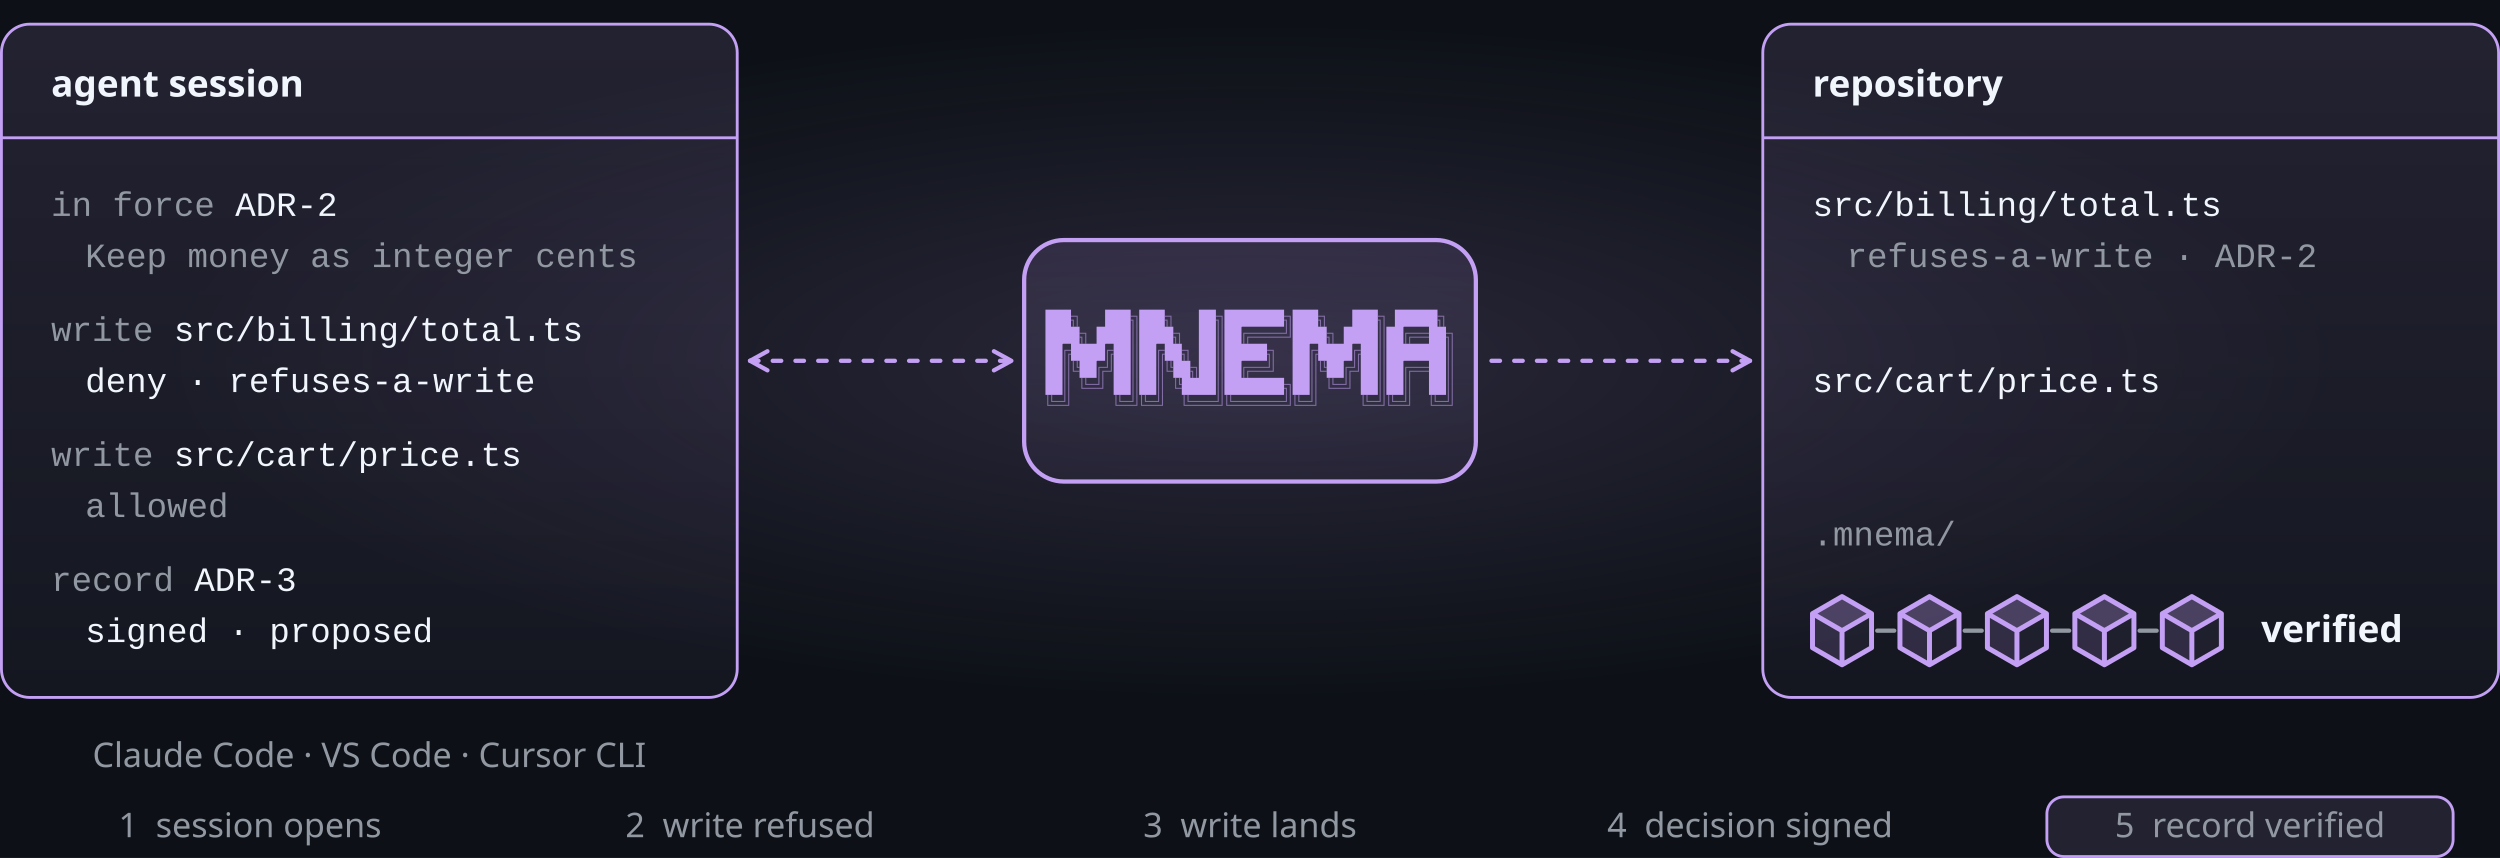
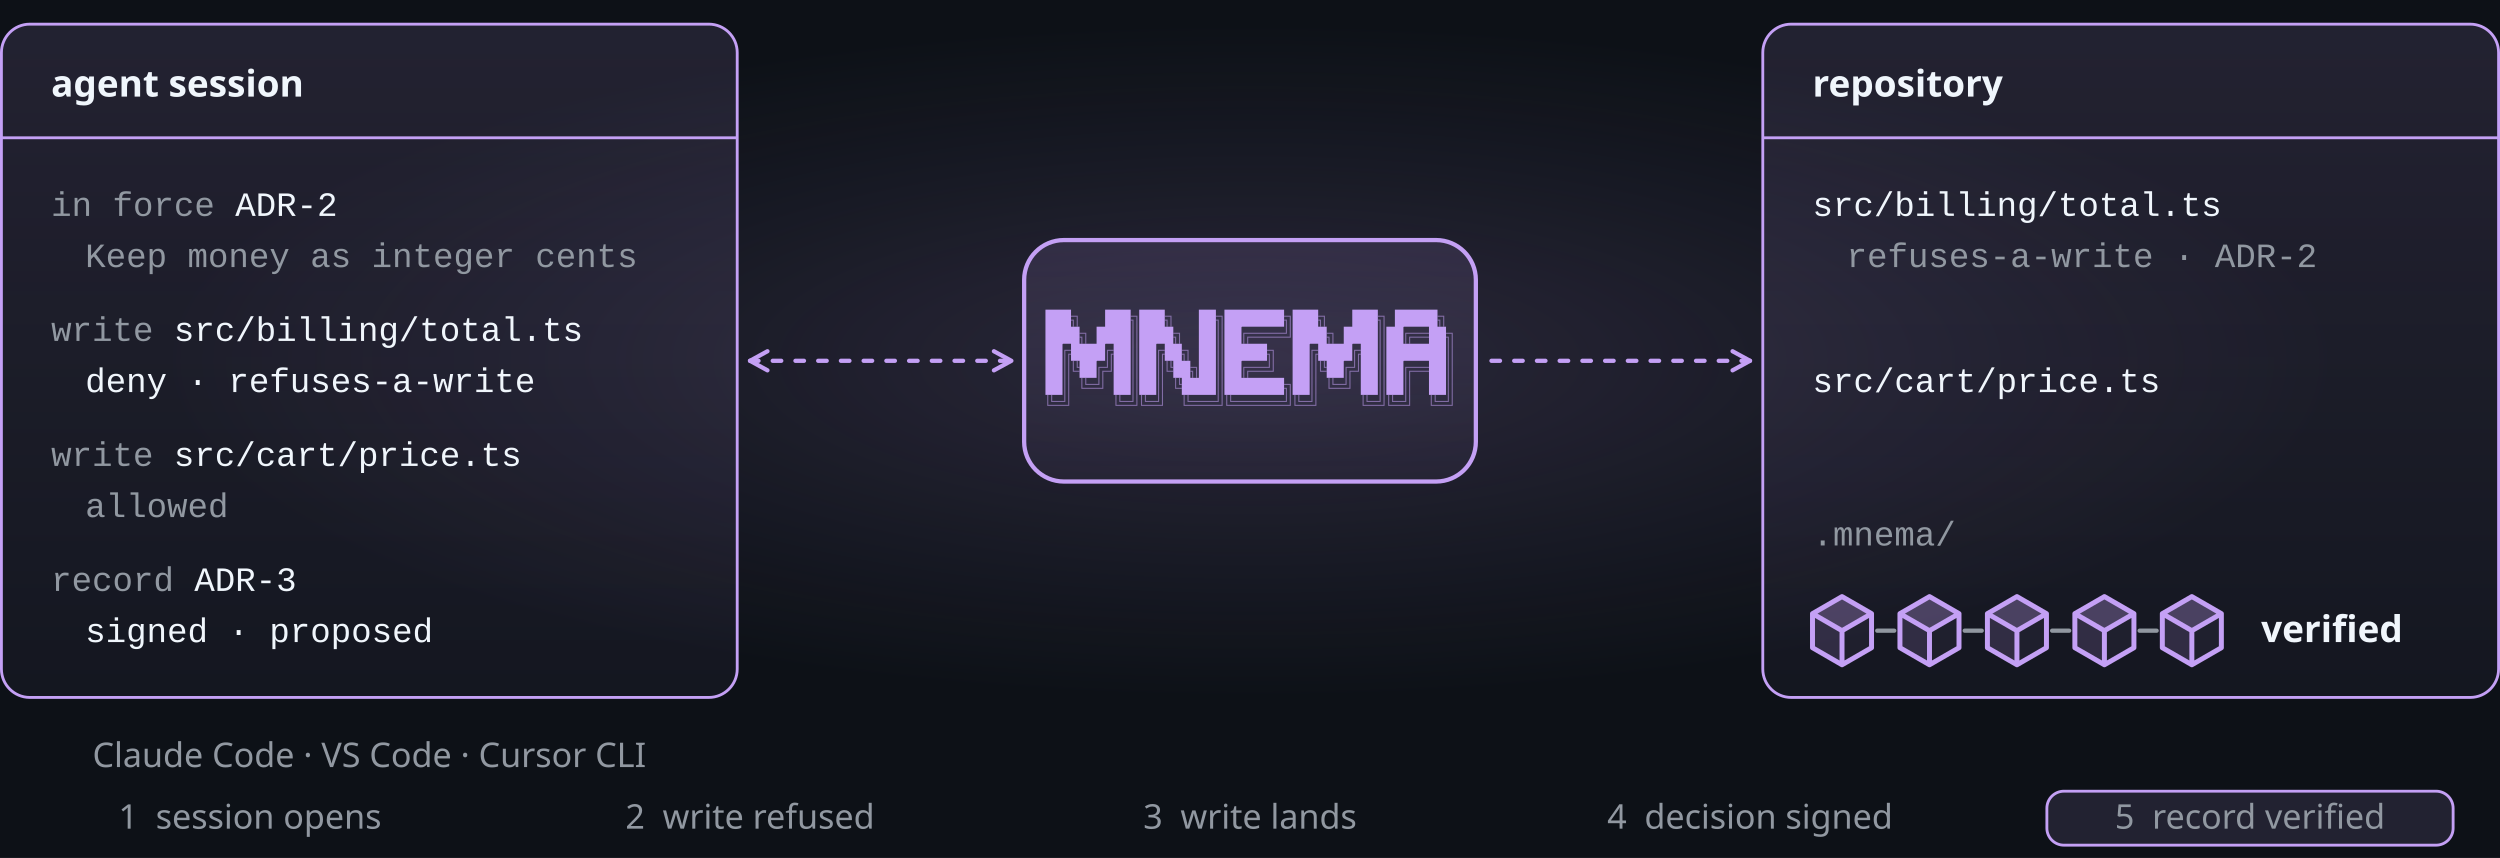
<svg xmlns="http://www.w3.org/2000/svg" width="880" height="302" viewBox="0 0 880 302" role="img" aria-label="How mnema fits: a session opens with the decisions in force, a write under a refusing rule is denied, a write elsewhere lands, a recorded decision is signed into the chain, and mnema verify checks it">
  <style>
.a{animation-duration:14s;animation-iteration-count:infinite;animation-timing-function:ease-in-out}
@keyframes k0{0%{opacity:0}8.57%{opacity:0}10.71%{opacity:1}92.86%{opacity:1}95%{opacity:0}100%{opacity:0}}
@keyframes k1{0%{opacity:0}8.57%{opacity:0}10.71%{opacity:1}92.86%{opacity:1}95%{opacity:0}100%{opacity:0}}
@keyframes k2{0%{opacity:0}8.57%{opacity:0}10.71%{opacity:1}92.86%{opacity:1}95%{opacity:0}100%{opacity:0}}
@keyframes k3{0%{opacity:0}20%{opacity:0}22.14%{opacity:1}92.86%{opacity:1}95%{opacity:0}100%{opacity:0}}
@keyframes k4{0%{opacity:0}20%{opacity:0}22.14%{opacity:1}92.86%{opacity:1}95%{opacity:0}100%{opacity:0}}
@keyframes k5{0%{opacity:0}35.71%{opacity:0}37.86%{opacity:1}92.86%{opacity:1}95%{opacity:0}100%{opacity:0}}
@keyframes k6{0%{opacity:0}42.86%{opacity:0}45%{opacity:1}92.86%{opacity:1}95%{opacity:0}100%{opacity:0}}
@keyframes k7{0%{opacity:0}42.86%{opacity:0}45%{opacity:1}92.86%{opacity:1}95%{opacity:0}100%{opacity:0}}
@keyframes k8{0%{opacity:0}55.71%{opacity:0}57.86%{opacity:1}92.86%{opacity:1}95%{opacity:0}100%{opacity:0}}
@keyframes k9{0%{opacity:0}64.29%{opacity:0}66.43%{opacity:1}92.86%{opacity:1}95%{opacity:0}100%{opacity:0}}
@keyframes k10{0%{opacity:0}64.29%{opacity:0}66.43%{opacity:1}92.86%{opacity:1}95%{opacity:0}100%{opacity:0}}
@keyframes k11{0%{opacity:0}72.86%{opacity:0}75%{opacity:1}92.86%{opacity:1}95%{opacity:0}100%{opacity:0}}
@keyframes k12{0%{opacity:0}55.71%{opacity:0}57.86%{opacity:1}60.71%{opacity:1}62.86%{opacity:0}100%{opacity:0}}
@keyframes k13{0%{opacity:0}35.71%{opacity:0}37.86%{opacity:1}92.86%{opacity:1}95%{opacity:0}100%{opacity:0}}
@keyframes k14{0%{opacity:0}78.57%{opacity:0}80.71%{opacity:1}92.86%{opacity:1}95%{opacity:0}100%{opacity:0}}
@keyframes k15{0%{opacity:0}35.71%{opacity:0}36.79%{opacity:1}40.36%{opacity:0}100%{opacity:0}}
@keyframes k16{0%{opacity:0}78.57%{opacity:0}79.64%{opacity:1}83.21%{opacity:0}100%{opacity:0}}
@keyframes k17{0%{opacity:0}79.64%{opacity:0}80.71%{opacity:1}84.29%{opacity:0}100%{opacity:0}}
@keyframes k18{0%{opacity:0}80.36%{opacity:0}81.43%{opacity:1}85%{opacity:0}100%{opacity:0}}
@keyframes k19{0%{opacity:0}81.07%{opacity:0}82.14%{opacity:1}85.71%{opacity:0}100%{opacity:0}}
@keyframes k20{0%{opacity:0}81.79%{opacity:0}82.86%{opacity:1}86.43%{opacity:0}100%{opacity:0}}
@keyframes k21{0%{opacity:0}82.5%{opacity:0}83.57%{opacity:1}87.14%{opacity:0}100%{opacity:0}}
@keyframes k22{0%{opacity:0}85.71%{opacity:0}87.86%{opacity:1}92.86%{opacity:1}95%{opacity:0}100%{opacity:0}}
@keyframes k23{0%{transform:translate(356px,127px)}2.86%{transform:translate(356px,127px)}8.57%{transform:translate(264px,127px)}9.29%{transform:translate(264px,127px)}10%{transform:translate(356px,127px)}100%{transform:translate(356px,127px)}}
@keyframes k24{0%{opacity:0}2.5%{opacity:0}3.57%{opacity:1}7.86%{opacity:1}8.93%{opacity:0}100%{opacity:0}}
@keyframes k25{0%{opacity:0}8.21%{opacity:0}9.29%{opacity:1}12.86%{opacity:0}100%{opacity:0}}
@keyframes k26{0%{transform:translate(264px,127px)}20%{transform:translate(264px,127px)}25.71%{transform:translate(356px,127px)}26.43%{transform:translate(356px,127px)}27.14%{transform:translate(264px,127px)}100%{transform:translate(264px,127px)}}
@keyframes k27{0%{opacity:0}19.64%{opacity:0}20.71%{opacity:1}25%{opacity:1}26.07%{opacity:0}100%{opacity:0}}
@keyframes k28{0%{opacity:0}25.71%{opacity:0}26.79%{opacity:1}31.07%{opacity:0}100%{opacity:0}}
@keyframes k29{0%{transform:translate(356px,127px)}30%{transform:translate(356px,127px)}35.71%{transform:translate(264px,127px)}36.43%{transform:translate(264px,127px)}37.14%{transform:translate(356px,127px)}100%{transform:translate(356px,127px)}}
@keyframes k30{0%{opacity:0}29.64%{opacity:0}30.71%{opacity:1}35%{opacity:1}36.07%{opacity:0}100%{opacity:0}}
@keyframes k31{0%{opacity:0}35.36%{opacity:0}36.43%{opacity:1}40%{opacity:0}100%{opacity:0}}
@keyframes k32{0%{transform:translate(524px,127px)}30%{transform:translate(524px,127px)}35.71%{transform:translate(616px,127px)}36.43%{transform:translate(616px,127px)}37.14%{transform:translate(524px,127px)}100%{transform:translate(524px,127px)}}
@keyframes k33{0%{opacity:0}29.64%{opacity:0}30.71%{opacity:1}35%{opacity:1}36.07%{opacity:0}100%{opacity:0}}
@keyframes k34{0%{opacity:0}35.36%{opacity:0}36.43%{opacity:1}40%{opacity:0}100%{opacity:0}}
@keyframes k35{0%{transform:translate(264px,127px)}42.86%{transform:translate(264px,127px)}48.21%{transform:translate(356px,127px)}48.93%{transform:translate(356px,127px)}49.64%{transform:translate(264px,127px)}100%{transform:translate(264px,127px)}}
@keyframes k36{0%{opacity:0}42.5%{opacity:0}43.57%{opacity:1}47.5%{opacity:1}48.57%{opacity:0}100%{opacity:0}}
@keyframes k37{0%{opacity:0}48.21%{opacity:0}49.29%{opacity:1}53.57%{opacity:0}100%{opacity:0}}
@keyframes k38{0%{transform:translate(524px,127px)}50%{transform:translate(524px,127px)}55.71%{transform:translate(616px,127px)}56.43%{transform:translate(616px,127px)}57.14%{transform:translate(524px,127px)}100%{transform:translate(524px,127px)}}
@keyframes k39{0%{opacity:0}49.64%{opacity:0}50.71%{opacity:1}55%{opacity:1}56.07%{opacity:0}100%{opacity:0}}
@keyframes k40{0%{opacity:0}55.36%{opacity:0}56.43%{opacity:1}60%{opacity:0}100%{opacity:0}}
@keyframes k41{0%{transform:translate(264px,127px)}64.29%{transform:translate(264px,127px)}70%{transform:translate(356px,127px)}70.71%{transform:translate(356px,127px)}71.43%{transform:translate(264px,127px)}100%{transform:translate(264px,127px)}}
@keyframes k42{0%{opacity:0}63.93%{opacity:0}65%{opacity:1}69.29%{opacity:1}70.36%{opacity:0}100%{opacity:0}}
@keyframes k43{0%{opacity:0}70%{opacity:0}71.07%{opacity:1}75.36%{opacity:0}100%{opacity:0}}
@keyframes k44{0%{transform:translate(524px,127px)}72.86%{transform:translate(524px,127px)}78.57%{transform:translate(616px,127px)}79.29%{transform:translate(616px,127px)}80%{transform:translate(524px,127px)}100%{transform:translate(524px,127px)}}
@keyframes k45{0%{opacity:0}72.5%{opacity:0}73.57%{opacity:1}77.86%{opacity:1}78.93%{opacity:0}100%{opacity:0}}
@keyframes k46{0%{opacity:0}78.21%{opacity:0}79.29%{opacity:1}82.86%{opacity:0}100%{opacity:0}}
@keyframes k47{0%{opacity:0}1.43%{opacity:0}3.57%{opacity:1}16.43%{opacity:1}18.57%{opacity:0}100%{opacity:0}}
@keyframes k48{0%{opacity:0}19.29%{opacity:0}21.43%{opacity:1}39.29%{opacity:1}41.43%{opacity:0}100%{opacity:0}}
@keyframes k49{0%{opacity:0}42.14%{opacity:0}44.29%{opacity:1}60.71%{opacity:1}62.86%{opacity:0}100%{opacity:0}}
@keyframes k50{0%{opacity:0}63.57%{opacity:0}65.71%{opacity:1}80%{opacity:1}82.14%{opacity:0}100%{opacity:0}}
@keyframes k51{0%{opacity:0}82.86%{opacity:0}85%{opacity:1}92.86%{opacity:1}95%{opacity:0}100%{opacity:0}}
@media (prefers-reduced-motion: reduce){.a{animation:none!important}}
</style>
  <defs>
    <radialGradient id="glow" cx="0.5" cy="0.5" r="0.5">
      <stop offset="0" stop-color="#c4a0f5" stop-opacity="0.16" />
      <stop offset="0.6" stop-color="#c4a0f5" stop-opacity="0.06" />
      <stop offset="1" stop-color="#c4a0f5" stop-opacity="0" />
    </radialGradient>
    <linearGradient id="tint" x1="0" y1="0" x2="0" y2="1">
      <stop offset="0" stop-color="#c4a0f5" stop-opacity="0.12" />
      <stop offset="1" stop-color="#c4a0f5" stop-opacity="0.04" />
    </linearGradient>
  </defs>
  <rect width="880" height="302" fill="#0d1117" />
  <ellipse cx="440" cy="127" rx="380" ry="119" fill="url(#glow)" />
  <rect x="0.5" y="8.5" width="259" height="237" rx="10" fill="url(#tint)" stroke="#c4a0f5" />
  <text x="18" y="34" font-family="-apple-system,BlinkMacSystemFont,'Segoe UI','Noto Sans',Helvetica,Arial,sans-serif" font-size="13" font-weight="600" fill="#f0f6fc">agent session</text>
  <path d="M0.5 48.5H259.5" stroke="#c4a0f5" />
  <rect x="620.5" y="8.5" width="259" height="237" rx="10" fill="url(#tint)" stroke="#c4a0f5" />
  <text x="638" y="34" font-family="-apple-system,BlinkMacSystemFont,'Segoe UI','Noto Sans',Helvetica,Arial,sans-serif" font-size="13" font-weight="600" fill="#f0f6fc">repository</text>
  <path d="M620.5 48.5H879.5" stroke="#c4a0f5" />
  <text x="130" y="270" font-family="-apple-system,BlinkMacSystemFont,'Segoe UI','Noto Sans',Helvetica,Arial,sans-serif" font-size="12" fill="#9198a1" text-anchor="middle">Claude Code · VS Code · Cursor CLI</text>
  <rect x="360.5" y="84.5" width="159" height="85" rx="14" fill="url(#tint)" stroke="#c4a0f5" stroke-width="1.5" />
  <g transform="translate(368 109) scale(0.25)">
    <path data-of="blocks" fill="#c4a0f5" d="M0 0h12.5v24.5h-12.5zM12 0h12.5v24.5h-12.5zM24 0h12v24.5h-12zM84 0h12.5v24.5h-12.5zM96 0h12.5v24.5h-12.5zM108 0h12v24.5h-12zM132 0h12.5v24.5h-12.5zM144 0h12.5v24.5h-12.5zM156 0h12v24.5h-12zM216 0h12.5v24.5h-12.5zM228 0h12v24.5h-12zM252 0h12.5v24.5h-12.5zM264 0h12.5v24.5h-12.5zM276 0h12.5v24h-12.5zM288 0h12.5v24h-12.5zM300 0h12.5v24h-12.5zM312 0h12.5v24h-12.5zM324 0h12v24h-12zM348 0h12.5v24.5h-12.5zM360 0h12.5v24.5h-12.5zM372 0h12v24.5h-12zM432 0h12.5v24.5h-12.5zM444 0h12.5v24.5h-12.5zM456 0h12v24.5h-12zM492 0h12.5v24.5h-12.5zM504 0h12.5v24h-12.5zM516 0h12.5v24h-12.5zM528 0h12.5v24h-12.5zM540 0h12v24.5h-12zM0 24h12.5v24.5h-12.5zM12 24h12.5v24.5h-12.5zM24 24h12.5v24h-12.5zM36 24h12v24.5h-12zM72 24h12.5v24.5h-12.5zM84 24h12.5v24h-12.5zM96 24h12.5v24.5h-12.5zM108 24h12v24.5h-12zM132 24h12.5v24.5h-12.5zM144 24h12.5v24.5h-12.5zM156 24h12.5v24h-12.5zM168 24h12v24.5h-12zM216 24h12.5v24.5h-12.5zM228 24h12v24.5h-12zM252 24h12.5v24.5h-12.5zM264 24h12v24.5h-12zM348 24h12.5v24.5h-12.5zM360 24h12.5v24.5h-12.5zM372 24h12.5v24h-12.5zM384 24h12v24.5h-12zM420 24h12.5v24.5h-12.5zM432 24h12.5v24h-12.5zM444 24h12.5v24.5h-12.5zM456 24h12v24.5h-12zM480 24h12.5v24.5h-12.5zM492 24h12v24.5h-12zM540 24h12.5v24.5h-12.5zM552 24h12v24.5h-12zM0 48h12.5v24.5h-12.5zM12 48h12v24.5h-12zM36 48h12.5v24h-12.5zM48 48h12.5v24.5h-12.5zM60 48h12.5v24.5h-12.5zM72 48h12v24h-12zM96 48h12.5v24.5h-12.5zM108 48h12v24.5h-12zM132 48h12.5v24.5h-12.5zM144 48h12v24.5h-12zM168 48h12.5v24h-12.5zM180 48h12v24.5h-12zM216 48h12.5v24.5h-12.5zM228 48h12v24.5h-12zM252 48h12.5v24.5h-12.5zM264 48h12.5v24.5h-12.5zM276 48h12.5v24h-12.5zM288 48h12.5v24h-12.5zM300 48h12v24h-12zM348 48h12.5v24.5h-12.5zM360 48h12v24.5h-12zM384 48h12.5v24h-12.5zM396 48h12.5v24.5h-12.5zM408 48h12.5v24.5h-12.5zM420 48h12v24h-12zM444 48h12.5v24.5h-12.5zM456 48h12v24.5h-12zM480 48h12.5v24.5h-12.5zM492 48h12.5v24.5h-12.5zM504 48h12.5v24h-12.5zM516 48h12.5v24h-12.5zM528 48h12.5v24h-12.5zM540 48h12.5v24.5h-12.5zM552 48h12v24.5h-12zM0 72h12.5v24.5h-12.5zM12 72h12v24.5h-12zM48 72h12.5v24h-12.5zM60 72h12v24h-12zM96 72h12.5v24.5h-12.5zM108 72h12v24.5h-12zM132 72h12.5v24.5h-12.5zM144 72h12v24.5h-12zM180 72h12.5v24h-12.5zM192 72h12v24.5h-12zM216 72h12.5v24.5h-12.5zM228 72h12v24.5h-12zM252 72h12.5v24.5h-12.5zM264 72h12v24.5h-12zM348 72h12.5v24.5h-12.5zM360 72h12v24.5h-12zM396 72h12.5v24h-12.5zM408 72h12v24h-12zM444 72h12.5v24.5h-12.5zM456 72h12v24.5h-12zM480 72h12.5v24.5h-12.5zM492 72h12v24.5h-12zM540 72h12.5v24.5h-12.5zM552 72h12v24.5h-12zM0 96h12.5v24h-12.5zM12 96h12v24h-12zM96 96h12.5v24h-12.5zM108 96h12v24h-12zM132 96h12.5v24h-12.5zM144 96h12v24h-12zM192 96h12.5v24h-12.5zM204 96h12.5v24h-12.5zM216 96h12.5v24h-12.5zM228 96h12v24h-12zM252 96h12.5v24h-12.5zM264 96h12.5v24h-12.5zM276 96h12.5v24h-12.5zM288 96h12.5v24h-12.5zM300 96h12.5v24h-12.5zM312 96h12.5v24h-12.5zM324 96h12v24h-12zM348 96h12.5v24h-12.5zM360 96h12v24h-12zM444 96h12.5v24h-12.5zM456 96h12v24h-12zM480 96h12.5v24h-12.5zM492 96h12v24h-12zM540 96h12.5v24h-12.5zM552 96h12v24h-12z" />
    <path data-of="lines" fill="none" stroke="#c4a0f5" stroke-opacity="0.55" stroke-width="1.5" stroke-linejoin="miter" d="M36 9.25L44.75 9.25L44.75 24M36 14.75L39.25 14.75L39.25 24M120 9.25L128.75 9.25L128.75 24M120 14.75L123.25 14.75L123.25 24M168 9.25L176.75 9.25L176.75 24M168 14.75L171.25 14.75L171.25 24M240 9.25L248.75 9.25L248.75 24M240 14.75L243.25 14.75L243.25 24M336 9.25L344.75 9.25L344.75 24M336 14.75L339.25 14.75L339.25 24M384 9.25L392.75 9.25L392.75 24M384 14.75L387.25 14.75L387.25 24M468 9.25L476.75 9.25L476.75 24M468 14.75L471.25 14.75L471.25 24M552 9.25L560.75 9.25L560.75 24M552 14.75L555.25 14.75L555.25 24M48 33.25L56.75 33.25L56.75 48M48 38.75L51.25 38.75L51.25 48M123.25 24L123.25 48M128.75 24L128.75 48M180 33.25L188.75 33.25L188.75 48M180 38.75L183.25 38.75L183.25 48M243.25 24L243.25 48M248.75 24L248.75 48M288 33.25L279.25 33.25L279.25 48M288 38.75L284.75 38.75L284.75 48M288 33.25L300 33.25M288 38.75L300 38.75M300 33.25L312 33.25M300 38.75L312 38.75M312 33.25L324 33.25M312 38.75L324 38.75M324 33.25L336 33.25M324 38.75L336 38.75M344.75 24L344.75 38.75L336 38.75M339.25 24L339.25 33.25L336 33.25M396 33.25L404.75 33.25L404.75 48M396 38.75L399.25 38.75L399.25 48M471.25 24L471.25 48M476.75 24L476.75 48M516 33.25L507.25 33.25L507.25 48M516 38.75L512.75 38.75L512.75 48M516 33.25L528 33.25M516 38.75L528 38.75M528 33.25L540 33.25M528 38.75L540 38.75M564 33.25L572.75 33.25L572.75 48M564 38.75L567.25 38.75L567.25 48M36 57.25L27.25 57.25L27.25 72M36 62.75L32.75 62.75L32.75 72M96 57.25L87.25 57.25L87.25 72M96 62.75L92.75 62.75L92.75 72M123.25 48L123.25 72M128.75 48L128.75 72M168 57.25L159.25 57.25L159.25 72M168 62.75L164.75 62.75L164.75 72M192 57.25L200.75 57.25L200.75 72M192 62.75L195.25 62.75L195.25 72M243.25 48L243.25 72M248.75 48L248.75 72M312 57.25L320.75 57.25L320.75 72M312 62.75L315.25 62.75L315.25 72M384 57.25L375.25 57.25L375.25 72M384 62.75L380.75 62.75L380.75 72M444 57.25L435.25 57.25L435.25 72M444 62.75L440.75 62.75L440.75 72M471.25 48L471.25 72M476.75 48L476.75 72M567.25 48L567.25 72M572.75 48L572.75 72M27.25 72L27.25 96M32.75 72L32.75 96M39.25 72L39.25 86.75L48 86.75M44.75 72L44.75 81.25L48 81.25M84 81.25L75.25 81.25L75.25 96M84 86.75L80.75 86.75L80.75 96M92.75 72L92.75 86.75L84 86.75M87.25 72L87.25 81.25L84 81.25M123.25 72L123.25 96M128.75 72L128.75 96M159.25 72L159.25 96M164.75 72L164.75 96M171.25 72L171.25 86.75L180 86.75M176.75 72L176.75 81.25L180 81.25M204 81.25L212.75 81.25L212.75 96M204 86.75L207.25 86.75L207.25 96M243.25 72L243.25 96M248.75 72L248.75 96M288 81.25L279.25 81.25L279.25 96M288 86.75L284.75 86.75L284.75 96M288 81.25L300 81.25M288 86.75L300 86.75M300 81.25L312 81.25M300 86.75L312 86.75M320.75 72L320.75 86.75L312 86.75M315.25 72L315.25 81.25L312 81.25M375.25 72L375.25 96M380.75 72L380.75 96M387.25 72L387.25 86.75L396 86.75M392.75 72L392.75 81.25L396 81.25M432 81.25L423.25 81.25L423.25 96M432 86.75L428.75 86.75L428.75 96M440.75 72L440.75 86.75L432 86.75M435.25 72L435.25 81.25L432 81.25M471.25 72L471.25 96M476.75 72L476.75 96M516 81.25L507.25 81.25L507.25 96M516 86.75L512.75 86.75L512.75 96M516 81.25L528 81.25M516 86.75L528 86.75M528 81.25L540 81.25M528 86.75L540 86.75M567.25 72L567.25 96M572.75 72L572.75 96M27.25 96L27.25 120M32.75 96L32.75 120M51.25 96L51.25 110.75L60 110.75M56.75 96L56.75 105.25L60 105.25M60 105.25L72 105.25M60 110.75L72 110.75M80.75 96L80.75 110.75L72 110.75M75.25 96L75.25 105.25L72 105.25M123.25 96L123.25 120M128.75 96L128.75 120M159.25 96L159.25 120M164.75 96L164.75 120M183.25 96L183.25 110.75L192 110.75M188.75 96L188.75 105.25L192 105.25M243.25 96L243.25 120M248.75 96L248.75 120M336 105.25L344.75 105.25L344.75 120M336 110.75L339.25 110.75L339.25 120M375.25 96L375.25 120M380.75 96L380.75 120M399.25 96L399.25 110.75L408 110.75M404.75 96L404.75 105.25L408 105.25M408 105.25L420 105.25M408 110.75L420 110.75M428.75 96L428.75 110.75L420 110.75M423.25 96L423.25 105.25L420 105.25M471.25 96L471.25 120M476.75 96L476.75 120M507.25 96L507.25 120M512.75 96L512.75 120M567.25 96L567.25 120M572.75 96L572.75 120M3.25 120L3.25 134.75L12 134.75M8.75 120L8.75 129.25L12 129.25M12 129.25L24 129.25M12 134.75L24 134.75M32.75 120L32.75 134.75L24 134.75M27.25 120L27.25 129.25L24 129.25M99.25 120L99.25 134.75L108 134.75M104.75 120L104.75 129.25L108 129.25M108 129.25L120 129.25M108 134.75L120 134.75M128.75 120L128.75 134.75L120 134.75M123.25 120L123.25 129.25L120 129.25M135.25 120L135.25 134.75L144 134.75M140.75 120L140.75 129.25L144 129.25M144 129.25L156 129.25M144 134.75L156 134.75M164.75 120L164.75 134.75L156 134.75M159.25 120L159.25 129.25L156 129.25M195.25 120L195.25 134.75L204 134.75M200.75 120L200.75 129.25L204 129.25M204 129.25L216 129.25M204 134.75L216 134.75M216 129.25L228 129.25M216 134.75L228 134.75M228 129.25L240 129.25M228 134.75L240 134.75M248.75 120L248.75 134.75L240 134.75M243.25 120L243.25 129.25L240 129.25M255.25 120L255.25 134.75L264 134.75M260.75 120L260.75 129.25L264 129.25M264 129.25L276 129.25M264 134.75L276 134.75M276 129.25L288 129.25M276 134.75L288 134.75M288 129.25L300 129.25M288 134.75L300 134.75M300 129.25L312 129.25M300 134.75L312 134.75M312 129.25L324 129.25M312 134.75L324 134.75M324 129.25L336 129.25M324 134.75L336 134.75M344.75 120L344.75 134.75L336 134.75M339.25 120L339.25 129.25L336 129.25M351.25 120L351.25 134.75L360 134.75M356.75 120L356.75 129.25L360 129.25M360 129.25L372 129.25M360 134.75L372 134.75M380.75 120L380.75 134.75L372 134.75M375.25 120L375.25 129.25L372 129.25M447.25 120L447.25 134.75L456 134.75M452.75 120L452.75 129.25L456 129.25M456 129.25L468 129.25M456 134.75L468 134.75M476.75 120L476.75 134.75L468 134.75M471.25 120L471.25 129.25L468 129.25M483.25 120L483.25 134.75L492 134.75M488.75 120L488.75 129.25L492 129.25M492 129.25L504 129.25M492 134.75L504 134.75M512.75 120L512.75 134.75L504 134.75M507.25 120L507.25 129.25L504 129.25M543.25 120L543.25 134.75L552 134.75M548.75 120L548.75 129.25L552 129.25M552 129.25L564 129.25M552 134.75L564 134.75M572.75 120L572.75 134.75L564 134.75M567.25 120L567.25 129.25L564 129.25" />
  </g>
  <path d="M264 127L356 127" fill="none" stroke="#c4a0f5" stroke-dasharray="3 5" stroke-linecap="round" stroke-width="1.5" />
  <path d="M349.86 123.64L356 127L349.86 130.36M270.14 130.36L264 127L270.14 123.64" fill="none" stroke="#c4a0f5" stroke-width="1.5" stroke-linecap="round" stroke-linejoin="round" />
  <path d="M616 127L524 127" fill="none" stroke="#c4a0f5" stroke-dasharray="3 5" stroke-linecap="round" stroke-width="1.5" />
  <path d="M609.86 123.64L616 127L609.86 130.36" fill="none" stroke="#c4a0f5" stroke-width="1.5" stroke-linecap="round" stroke-linejoin="round" />
  <text class="a" style="animation-name:k0" x="18" y="76" font-family="ui-monospace,SFMono-Regular,'SF Mono',Menlo,Consolas,'Liberation Mono',monospace" font-size="12" fill="#9198a1">in force</text>
  <text class="a" style="animation-name:k1" x="82.8" y="76" font-family="ui-monospace,SFMono-Regular,'SF Mono',Menlo,Consolas,'Liberation Mono',monospace" font-size="12" fill="#f0f6fc">ADR-2</text>
  <text class="a" style="animation-name:k2" x="30" y="94" font-family="ui-monospace,SFMono-Regular,'SF Mono',Menlo,Consolas,'Liberation Mono',monospace" font-size="12" fill="#9198a1">Keep money as integer cents</text>
  <text class="a" style="animation-name:k3" x="18" y="120" font-family="ui-monospace,SFMono-Regular,'SF Mono',Menlo,Consolas,'Liberation Mono',monospace" font-size="12" fill="#9198a1">write</text>
  <text class="a" style="animation-name:k4" x="61.2" y="120" font-family="ui-monospace,SFMono-Regular,'SF Mono',Menlo,Consolas,'Liberation Mono',monospace" font-size="12" fill="#f0f6fc">src/billing/total.ts</text>
  <text class="a" style="animation-name:k5" x="30" y="138" font-family="ui-monospace,SFMono-Regular,'SF Mono',Menlo,Consolas,'Liberation Mono',monospace" font-size="12" fill="#f0f6fc">deny · refuses-a-write</text>
  <text class="a" style="animation-name:k6" x="18" y="164" font-family="ui-monospace,SFMono-Regular,'SF Mono',Menlo,Consolas,'Liberation Mono',monospace" font-size="12" fill="#9198a1">write</text>
  <text class="a" style="animation-name:k7" x="61.2" y="164" font-family="ui-monospace,SFMono-Regular,'SF Mono',Menlo,Consolas,'Liberation Mono',monospace" font-size="12" fill="#f0f6fc">src/cart/price.ts</text>
  <text class="a" style="animation-name:k8" x="30" y="182" font-family="ui-monospace,SFMono-Regular,'SF Mono',Menlo,Consolas,'Liberation Mono',monospace" font-size="12" fill="#9198a1">allowed</text>
  <text class="a" style="animation-name:k9" x="18" y="208" font-family="ui-monospace,SFMono-Regular,'SF Mono',Menlo,Consolas,'Liberation Mono',monospace" font-size="12" fill="#9198a1">record</text>
  <text class="a" style="animation-name:k10" x="68.4" y="208" font-family="ui-monospace,SFMono-Regular,'SF Mono',Menlo,Consolas,'Liberation Mono',monospace" font-size="12" fill="#f0f6fc">ADR-3</text>
  <text class="a" style="animation-name:k11" x="30" y="226" font-family="ui-monospace,SFMono-Regular,'SF Mono',Menlo,Consolas,'Liberation Mono',monospace" font-size="12" fill="#f0f6fc">signed · proposed</text>
  <text x="638" y="76" font-family="ui-monospace,SFMono-Regular,'SF Mono',Menlo,Consolas,'Liberation Mono',monospace" font-size="12" fill="#f0f6fc">src/billing/total.ts</text>
  <text x="650" y="94" font-family="ui-monospace,SFMono-Regular,'SF Mono',Menlo,Consolas,'Liberation Mono',monospace" font-size="12" fill="#9198a1">refuses-a-write · ADR-2</text>
  <rect class="a" style="animation-name:k12" opacity="0" x="630" y="122" width="240" height="24" rx="6" fill="#c4a0f5" fill-opacity="0.16" stroke="#c4a0f5" stroke-opacity="0.7" />
  <text x="638" y="138" font-family="ui-monospace,SFMono-Regular,'SF Mono',Menlo,Consolas,'Liberation Mono',monospace" font-size="12" fill="#f0f6fc">src/cart/price.ts</text>
  <text x="638" y="192" font-family="ui-monospace,SFMono-Regular,'SF Mono',Menlo,Consolas,'Liberation Mono',monospace" font-size="12" fill="#9198a1">.mnema/</text>
  <path d="M648.39 210L658.78 216L648.39 222L638 216z" fill="#c4a0f5" fill-opacity="0.3" />
  <path d="M638 216L648.39 222L648.39 234L638 228z" fill="#c4a0f5" fill-opacity="0.16" />
  <path d="M648.39 222L658.78 216L658.78 228L648.39 234z" fill="#c4a0f5" fill-opacity="0.06" />
  <path d="M648.39 210L658.78 216L658.78 228L648.39 234L638 228L638 216zM638 216L648.39 222L658.78 216M648.39 222V234" fill="none" stroke="#c4a0f5" stroke-width="1.75" stroke-linejoin="round" />
  <path d="M660.78 222H666.78" stroke="#9198a1" stroke-width="1.5" stroke-linecap="round" />
  <path d="M679.18 210L689.57 216L679.18 222L668.78 216z" fill="#c4a0f5" fill-opacity="0.3" />
  <path d="M668.78 216L679.18 222L679.18 234L668.78 228z" fill="#c4a0f5" fill-opacity="0.16" />
  <path d="M679.18 222L689.57 216L689.57 228L679.18 234z" fill="#c4a0f5" fill-opacity="0.06" />
  <path d="M679.18 210L689.57 216L689.57 228L679.18 234L668.78 228L668.78 216zM668.78 216L679.18 222L689.57 216M679.18 222V234" fill="none" stroke="#c4a0f5" stroke-width="1.75" stroke-linejoin="round" />
  <path d="M691.57 222H697.57" stroke="#9198a1" stroke-width="1.5" stroke-linecap="round" />
  <path d="M709.96 210L720.35 216L709.96 222L699.57 216z" fill="#c4a0f5" fill-opacity="0.3" />
  <path d="M699.57 216L709.96 222L709.96 234L699.57 228z" fill="#c4a0f5" fill-opacity="0.16" />
  <path d="M709.96 222L720.35 216L720.35 228L709.96 234z" fill="#c4a0f5" fill-opacity="0.06" />
  <path d="M709.96 210L720.35 216L720.35 228L709.96 234L699.57 228L699.57 216zM699.57 216L709.96 222L720.35 216M709.96 222V234" fill="none" stroke="#c4a0f5" stroke-width="1.75" stroke-linejoin="round" />
  <g class="a" style="animation-name:k13">
    <path d="M722.35 222H728.35" stroke="#9198a1" stroke-width="1.5" stroke-linecap="round" />
    <path d="M740.75 210L751.14 216L740.75 222L730.35 216z" fill="#c4a0f5" fill-opacity="0.3" />
    <path d="M730.35 216L740.75 222L740.75 234L730.35 228z" fill="#c4a0f5" fill-opacity="0.16" />
    <path d="M740.75 222L751.14 216L751.14 228L740.75 234z" fill="#c4a0f5" fill-opacity="0.06" />
    <path d="M740.75 210L751.14 216L751.14 228L740.75 234L730.35 228L730.35 216zM730.35 216L740.75 222L751.14 216M740.75 222V234" fill="none" stroke="#c4a0f5" stroke-width="1.75" stroke-linejoin="round" />
  </g>
  <g class="a" style="animation-name:k14">
    <path d="M753.14 222H759.14" stroke="#9198a1" stroke-width="1.5" stroke-linecap="round" />
    <path d="M771.53 210L781.92 216L771.53 222L761.14 216z" fill="#c4a0f5" fill-opacity="0.3" />
    <path d="M761.14 216L771.53 222L771.53 234L761.14 228z" fill="#c4a0f5" fill-opacity="0.16" />
    <path d="M771.53 222L781.92 216L781.92 228L771.53 234z" fill="#c4a0f5" fill-opacity="0.06" />
    <path d="M771.53 210L781.92 216L781.92 228L771.53 234L761.14 228L761.14 216zM761.14 216L771.53 222L781.92 216M771.53 222V234" fill="none" stroke="#c4a0f5" stroke-width="1.75" stroke-linejoin="round" />
  </g>
  <path class="a" style="animation-name:k15" opacity="0" d="M740.75 210L751.14 216L751.14 228L740.75 234L730.35 228L730.35 216z" fill="#c4a0f5" fill-opacity="0.85" />
  <path class="a" style="animation-name:k16" opacity="0" d="M771.53 210L781.92 216L781.92 228L771.53 234L761.14 228L761.14 216z" fill="#c4a0f5" fill-opacity="0.85" />
  <path class="a" style="animation-name:k17" opacity="0" d="M648.39 210L658.78 216L658.78 228L648.39 234L638 228L638 216z" fill="#c4a0f5" fill-opacity="0.85" />
  <path class="a" style="animation-name:k18" opacity="0" d="M679.18 210L689.57 216L689.57 228L679.18 234L668.78 228L668.78 216z" fill="#c4a0f5" fill-opacity="0.85" />
  <path class="a" style="animation-name:k19" opacity="0" d="M709.96 210L720.35 216L720.35 228L709.96 234L699.57 228L699.57 216z" fill="#c4a0f5" fill-opacity="0.85" />
  <path class="a" style="animation-name:k20" opacity="0" d="M740.75 210L751.14 216L751.14 228L740.75 234L730.35 228L730.35 216z" fill="#c4a0f5" fill-opacity="0.85" />
  <path class="a" style="animation-name:k21" opacity="0" d="M771.53 210L781.92 216L781.92 228L771.53 234L761.14 228L761.14 216z" fill="#c4a0f5" fill-opacity="0.85" />
  <text class="a" style="animation-name:k22" x="795.92" y="226" font-family="-apple-system,BlinkMacSystemFont,'Segoe UI','Noto Sans',Helvetica,Arial,sans-serif" font-size="13" font-weight="600" fill="#f0f6fc">verified</text>
  <g class="a" style="animation-name:k23,k24" opacity="0">
    <circle r="8" fill="#c4a0f5" fill-opacity="0.22" />
    <circle r="4" fill="#c4a0f5" />
  </g>
  <rect class="a" style="animation-name:k25" opacity="0" x="1.5" y="9.5" width="257" height="235" rx="9" fill="none" stroke="#c4a0f5" stroke-width="3" />
  <g class="a" style="animation-name:k26,k27" opacity="0">
    <circle r="8" fill="#c4a0f5" fill-opacity="0.22" />
    <circle r="4" fill="#c4a0f5" />
  </g>
  <rect class="a" style="animation-name:k28" opacity="0" x="354.5" y="78.5" width="171" height="97" rx="19" fill="none" stroke="#c4a0f5" stroke-width="2" />
  <g class="a" style="animation-name:k29,k30" opacity="0">
    <circle r="8" fill="#c4a0f5" fill-opacity="0.22" />
    <circle r="4" fill="#c4a0f5" />
  </g>
  <rect class="a" style="animation-name:k31" opacity="0" x="1.5" y="9.5" width="257" height="235" rx="9" fill="none" stroke="#c4a0f5" stroke-width="3" />
  <g class="a" style="animation-name:k32,k33" opacity="0">
    <circle r="8" fill="#c4a0f5" fill-opacity="0.22" />
    <circle r="4" fill="#c4a0f5" />
  </g>
  <rect class="a" style="animation-name:k34" opacity="0" x="621.5" y="9.5" width="257" height="235" rx="9" fill="none" stroke="#c4a0f5" stroke-width="3" />
  <g class="a" style="animation-name:k35,k36" opacity="0">
    <circle r="8" fill="#c4a0f5" fill-opacity="0.22" />
    <circle r="4" fill="#c4a0f5" />
  </g>
  <rect class="a" style="animation-name:k37" opacity="0" x="354.5" y="78.5" width="171" height="97" rx="19" fill="none" stroke="#c4a0f5" stroke-width="2" />
  <g class="a" style="animation-name:k38,k39" opacity="0">
    <circle r="8" fill="#c4a0f5" fill-opacity="0.22" />
    <circle r="4" fill="#c4a0f5" />
  </g>
  <rect class="a" style="animation-name:k40" opacity="0" x="621.5" y="9.5" width="257" height="235" rx="9" fill="none" stroke="#c4a0f5" stroke-width="3" />
  <g class="a" style="animation-name:k41,k42" opacity="0">
    <circle r="8" fill="#c4a0f5" fill-opacity="0.22" />
    <circle r="4" fill="#c4a0f5" />
  </g>
  <rect class="a" style="animation-name:k43" opacity="0" x="354.5" y="78.5" width="171" height="97" rx="19" fill="none" stroke="#c4a0f5" stroke-width="2" />
  <g class="a" style="animation-name:k44,k45" opacity="0">
    <circle r="8" fill="#c4a0f5" fill-opacity="0.22" />
    <circle r="4" fill="#c4a0f5" />
  </g>
  <rect class="a" style="animation-name:k46" opacity="0" x="621.5" y="9.5" width="257" height="235" rx="9" fill="none" stroke="#c4a0f5" stroke-width="3" />
-   <rect class="a" style="animation-name:k47" opacity="0" x="23.5" y="280.5" width="129" height="21" rx="6" fill="#c4a0f5" fill-opacity="0.12" stroke="#c4a0f5" />
-   <text x="88" y="294.7" font-family="-apple-system,BlinkMacSystemFont,'Segoe UI','Noto Sans',Helvetica,Arial,sans-serif" font-size="12" fill="#9198a1" text-anchor="middle" xml:space="preserve">1  session opens</text>
-   <rect class="a" style="animation-name:k48" opacity="0" x="199.5" y="280.5" width="129" height="21" rx="6" fill="#c4a0f5" fill-opacity="0.12" stroke="#c4a0f5" />
-   <text x="264" y="294.7" font-family="-apple-system,BlinkMacSystemFont,'Segoe UI','Noto Sans',Helvetica,Arial,sans-serif" font-size="12" fill="#9198a1" text-anchor="middle" xml:space="preserve">2  write refused</text>
-   <rect class="a" style="animation-name:k49" opacity="0" x="381.5" y="280.5" width="117" height="21" rx="6" fill="#c4a0f5" fill-opacity="0.12" stroke="#c4a0f5" />
-   <text x="440" y="294.7" font-family="-apple-system,BlinkMacSystemFont,'Segoe UI','Noto Sans',Helvetica,Arial,sans-serif" font-size="12" fill="#9198a1" text-anchor="middle" xml:space="preserve">3  write lands</text>
-   <rect class="a" style="animation-name:k50" opacity="0" x="544.5" y="280.5" width="143" height="21" rx="6" fill="#c4a0f5" fill-opacity="0.12" stroke="#c4a0f5" />
-   <text x="616" y="294.7" font-family="-apple-system,BlinkMacSystemFont,'Segoe UI','Noto Sans',Helvetica,Arial,sans-serif" font-size="12" fill="#9198a1" text-anchor="middle" xml:space="preserve">4  decision signed</text>
-   <rect class="a" style="animation-name:k51" x="720.5" y="280.5" width="143" height="21" rx="6" fill="#c4a0f5" fill-opacity="0.12" stroke="#c4a0f5" />
-   <text x="792" y="294.7" font-family="-apple-system,BlinkMacSystemFont,'Segoe UI','Noto Sans',Helvetica,Arial,sans-serif" font-size="12" fill="#9198a1" text-anchor="middle" xml:space="preserve">5  record verified</text>
+   <rect class="a" style="animation-name:k47" opacity="0" x="23.5" y="278.5" width="129" height="19" rx="6" fill="#c4a0f5" fill-opacity="0.12" stroke="#c4a0f5" />
+   <text x="88" y="291.7" font-family="-apple-system,BlinkMacSystemFont,'Segoe UI','Noto Sans',Helvetica,Arial,sans-serif" font-size="12" fill="#9198a1" text-anchor="middle" xml:space="preserve">1  session opens</text>
+   <rect class="a" style="animation-name:k48" opacity="0" x="199.5" y="278.5" width="129" height="19" rx="6" fill="#c4a0f5" fill-opacity="0.12" stroke="#c4a0f5" />
+   <text x="264" y="291.7" font-family="-apple-system,BlinkMacSystemFont,'Segoe UI','Noto Sans',Helvetica,Arial,sans-serif" font-size="12" fill="#9198a1" text-anchor="middle" xml:space="preserve">2  write refused</text>
+   <rect class="a" style="animation-name:k49" opacity="0" x="381.5" y="278.5" width="117" height="19" rx="6" fill="#c4a0f5" fill-opacity="0.12" stroke="#c4a0f5" />
+   <text x="440" y="291.7" font-family="-apple-system,BlinkMacSystemFont,'Segoe UI','Noto Sans',Helvetica,Arial,sans-serif" font-size="12" fill="#9198a1" text-anchor="middle" xml:space="preserve">3  write lands</text>
+   <rect class="a" style="animation-name:k50" opacity="0" x="544.5" y="278.5" width="143" height="19" rx="6" fill="#c4a0f5" fill-opacity="0.12" stroke="#c4a0f5" />
+   <text x="616" y="291.7" font-family="-apple-system,BlinkMacSystemFont,'Segoe UI','Noto Sans',Helvetica,Arial,sans-serif" font-size="12" fill="#9198a1" text-anchor="middle" xml:space="preserve">4  decision signed</text>
+   <rect class="a" style="animation-name:k51" x="720.5" y="278.5" width="143" height="19" rx="6" fill="#c4a0f5" fill-opacity="0.12" stroke="#c4a0f5" />
+   <text x="792" y="291.7" font-family="-apple-system,BlinkMacSystemFont,'Segoe UI','Noto Sans',Helvetica,Arial,sans-serif" font-size="12" fill="#9198a1" text-anchor="middle" xml:space="preserve">5  record verified</text>
</svg>
